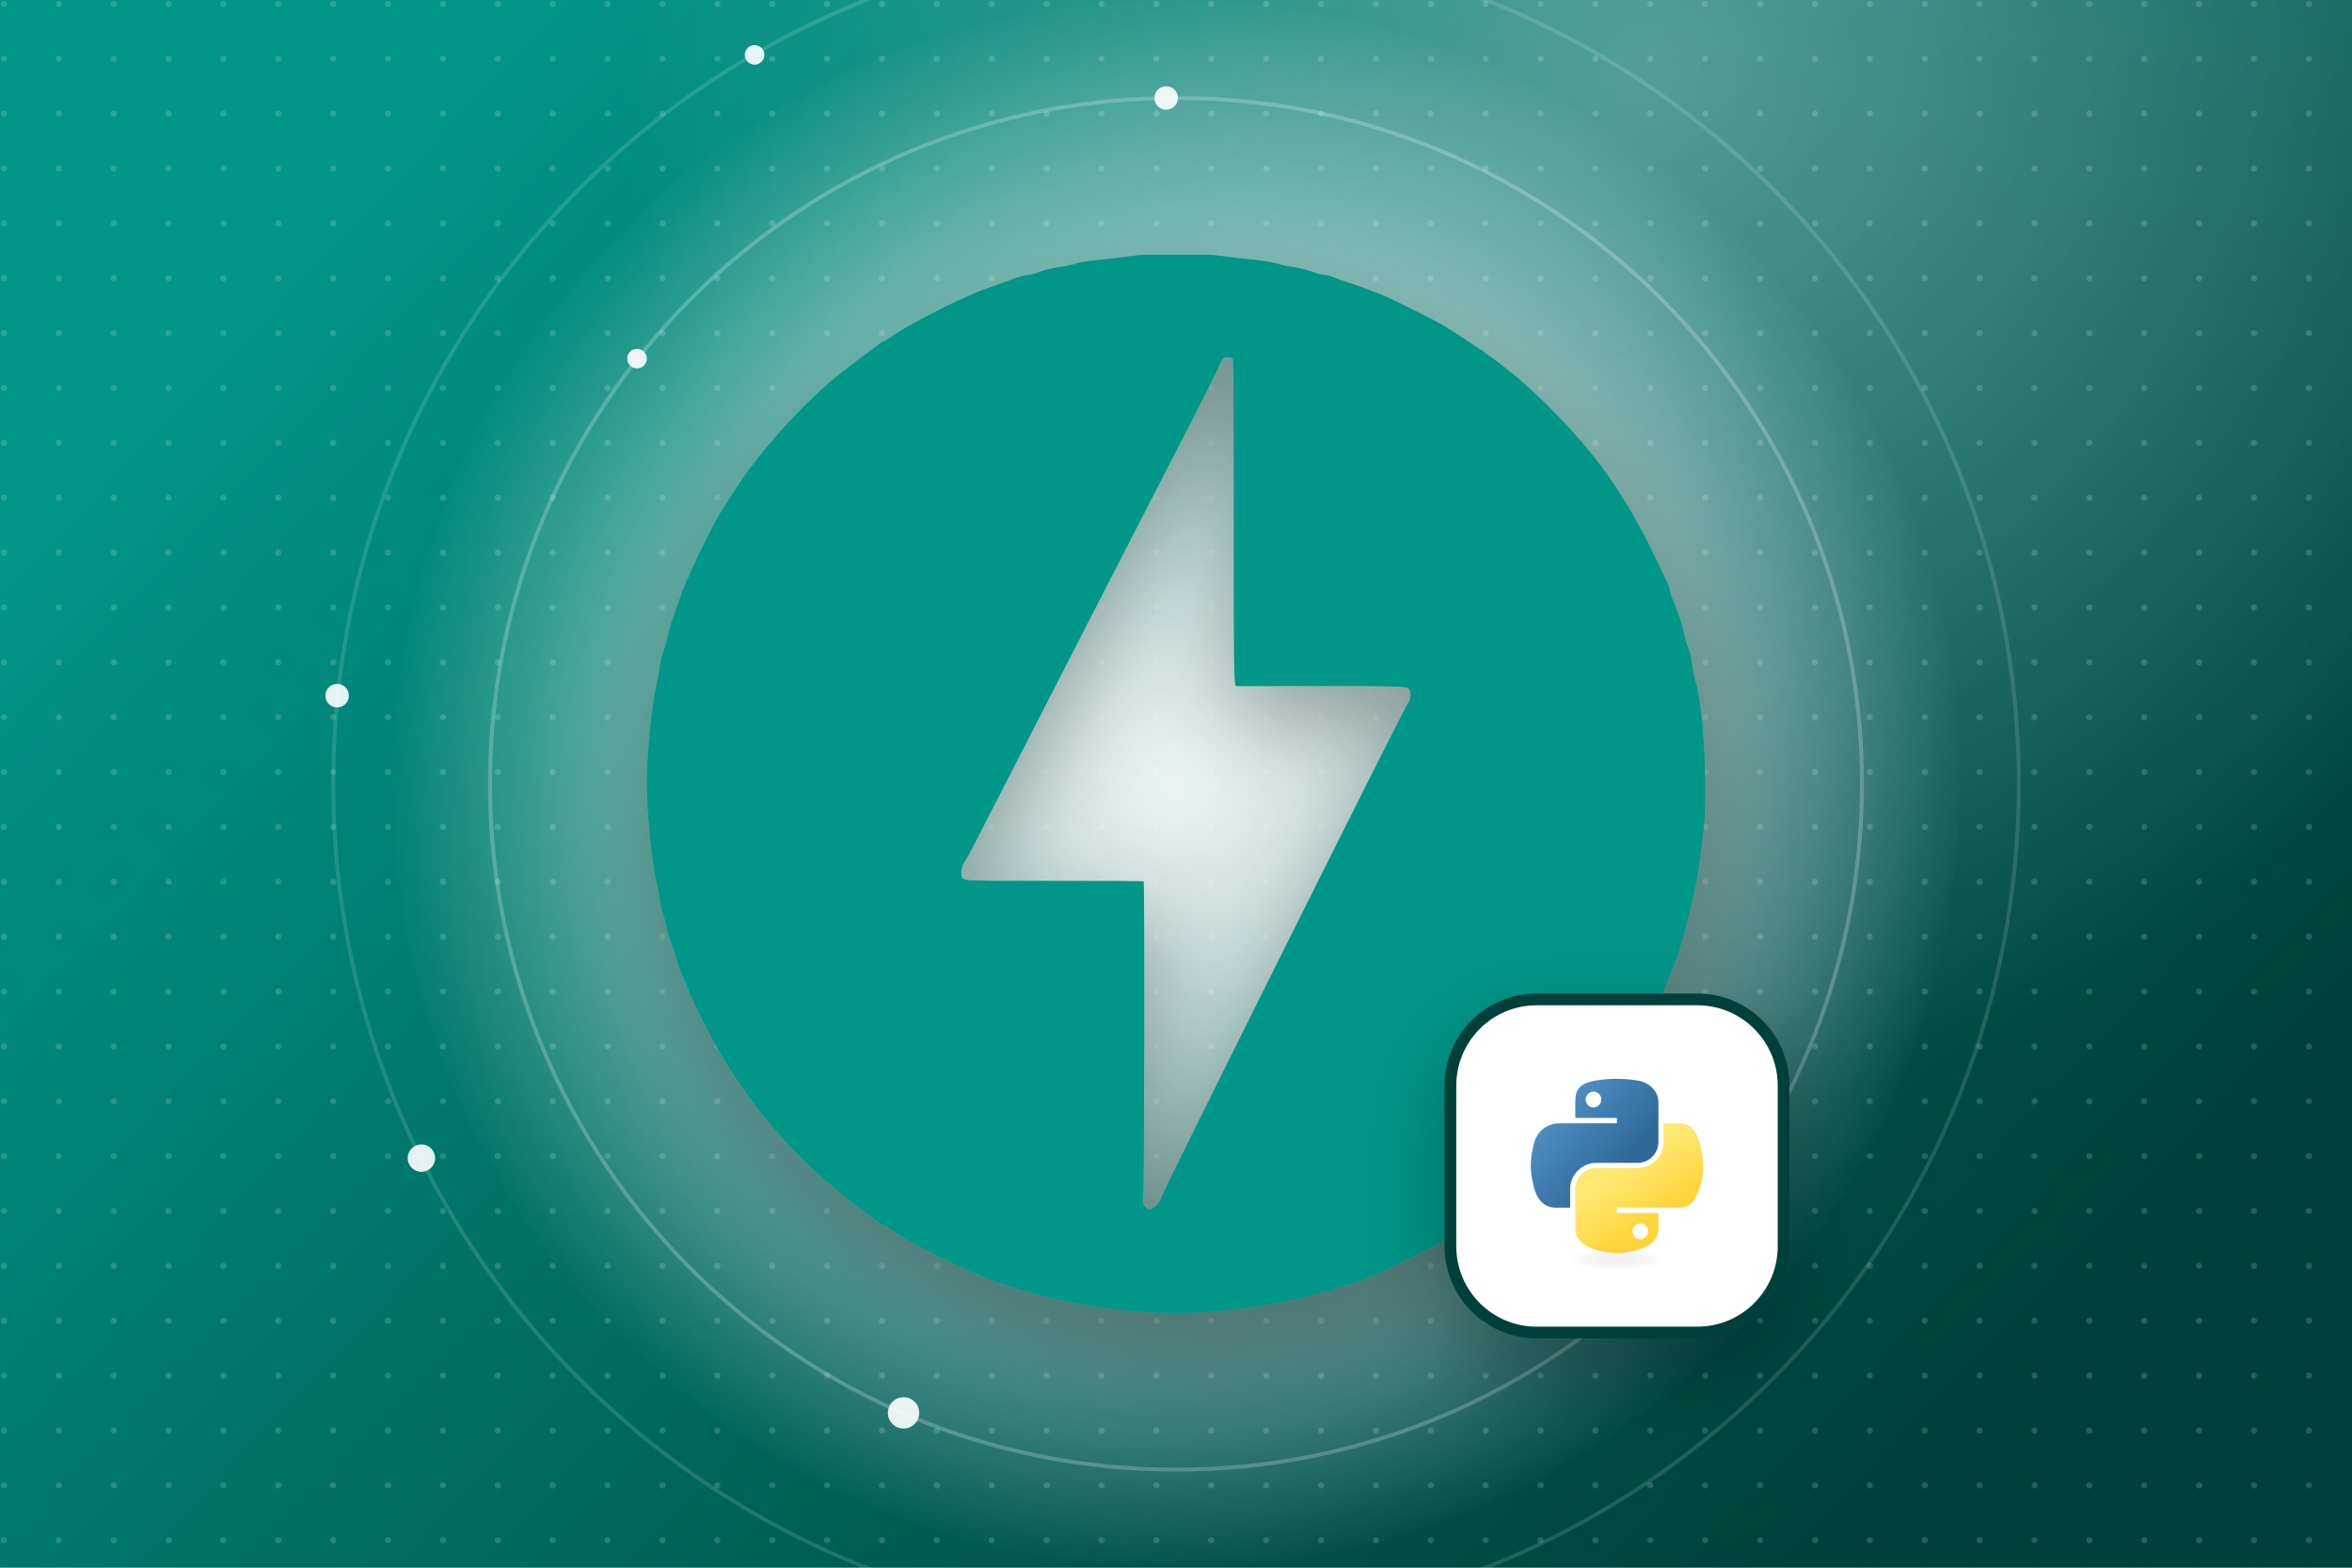
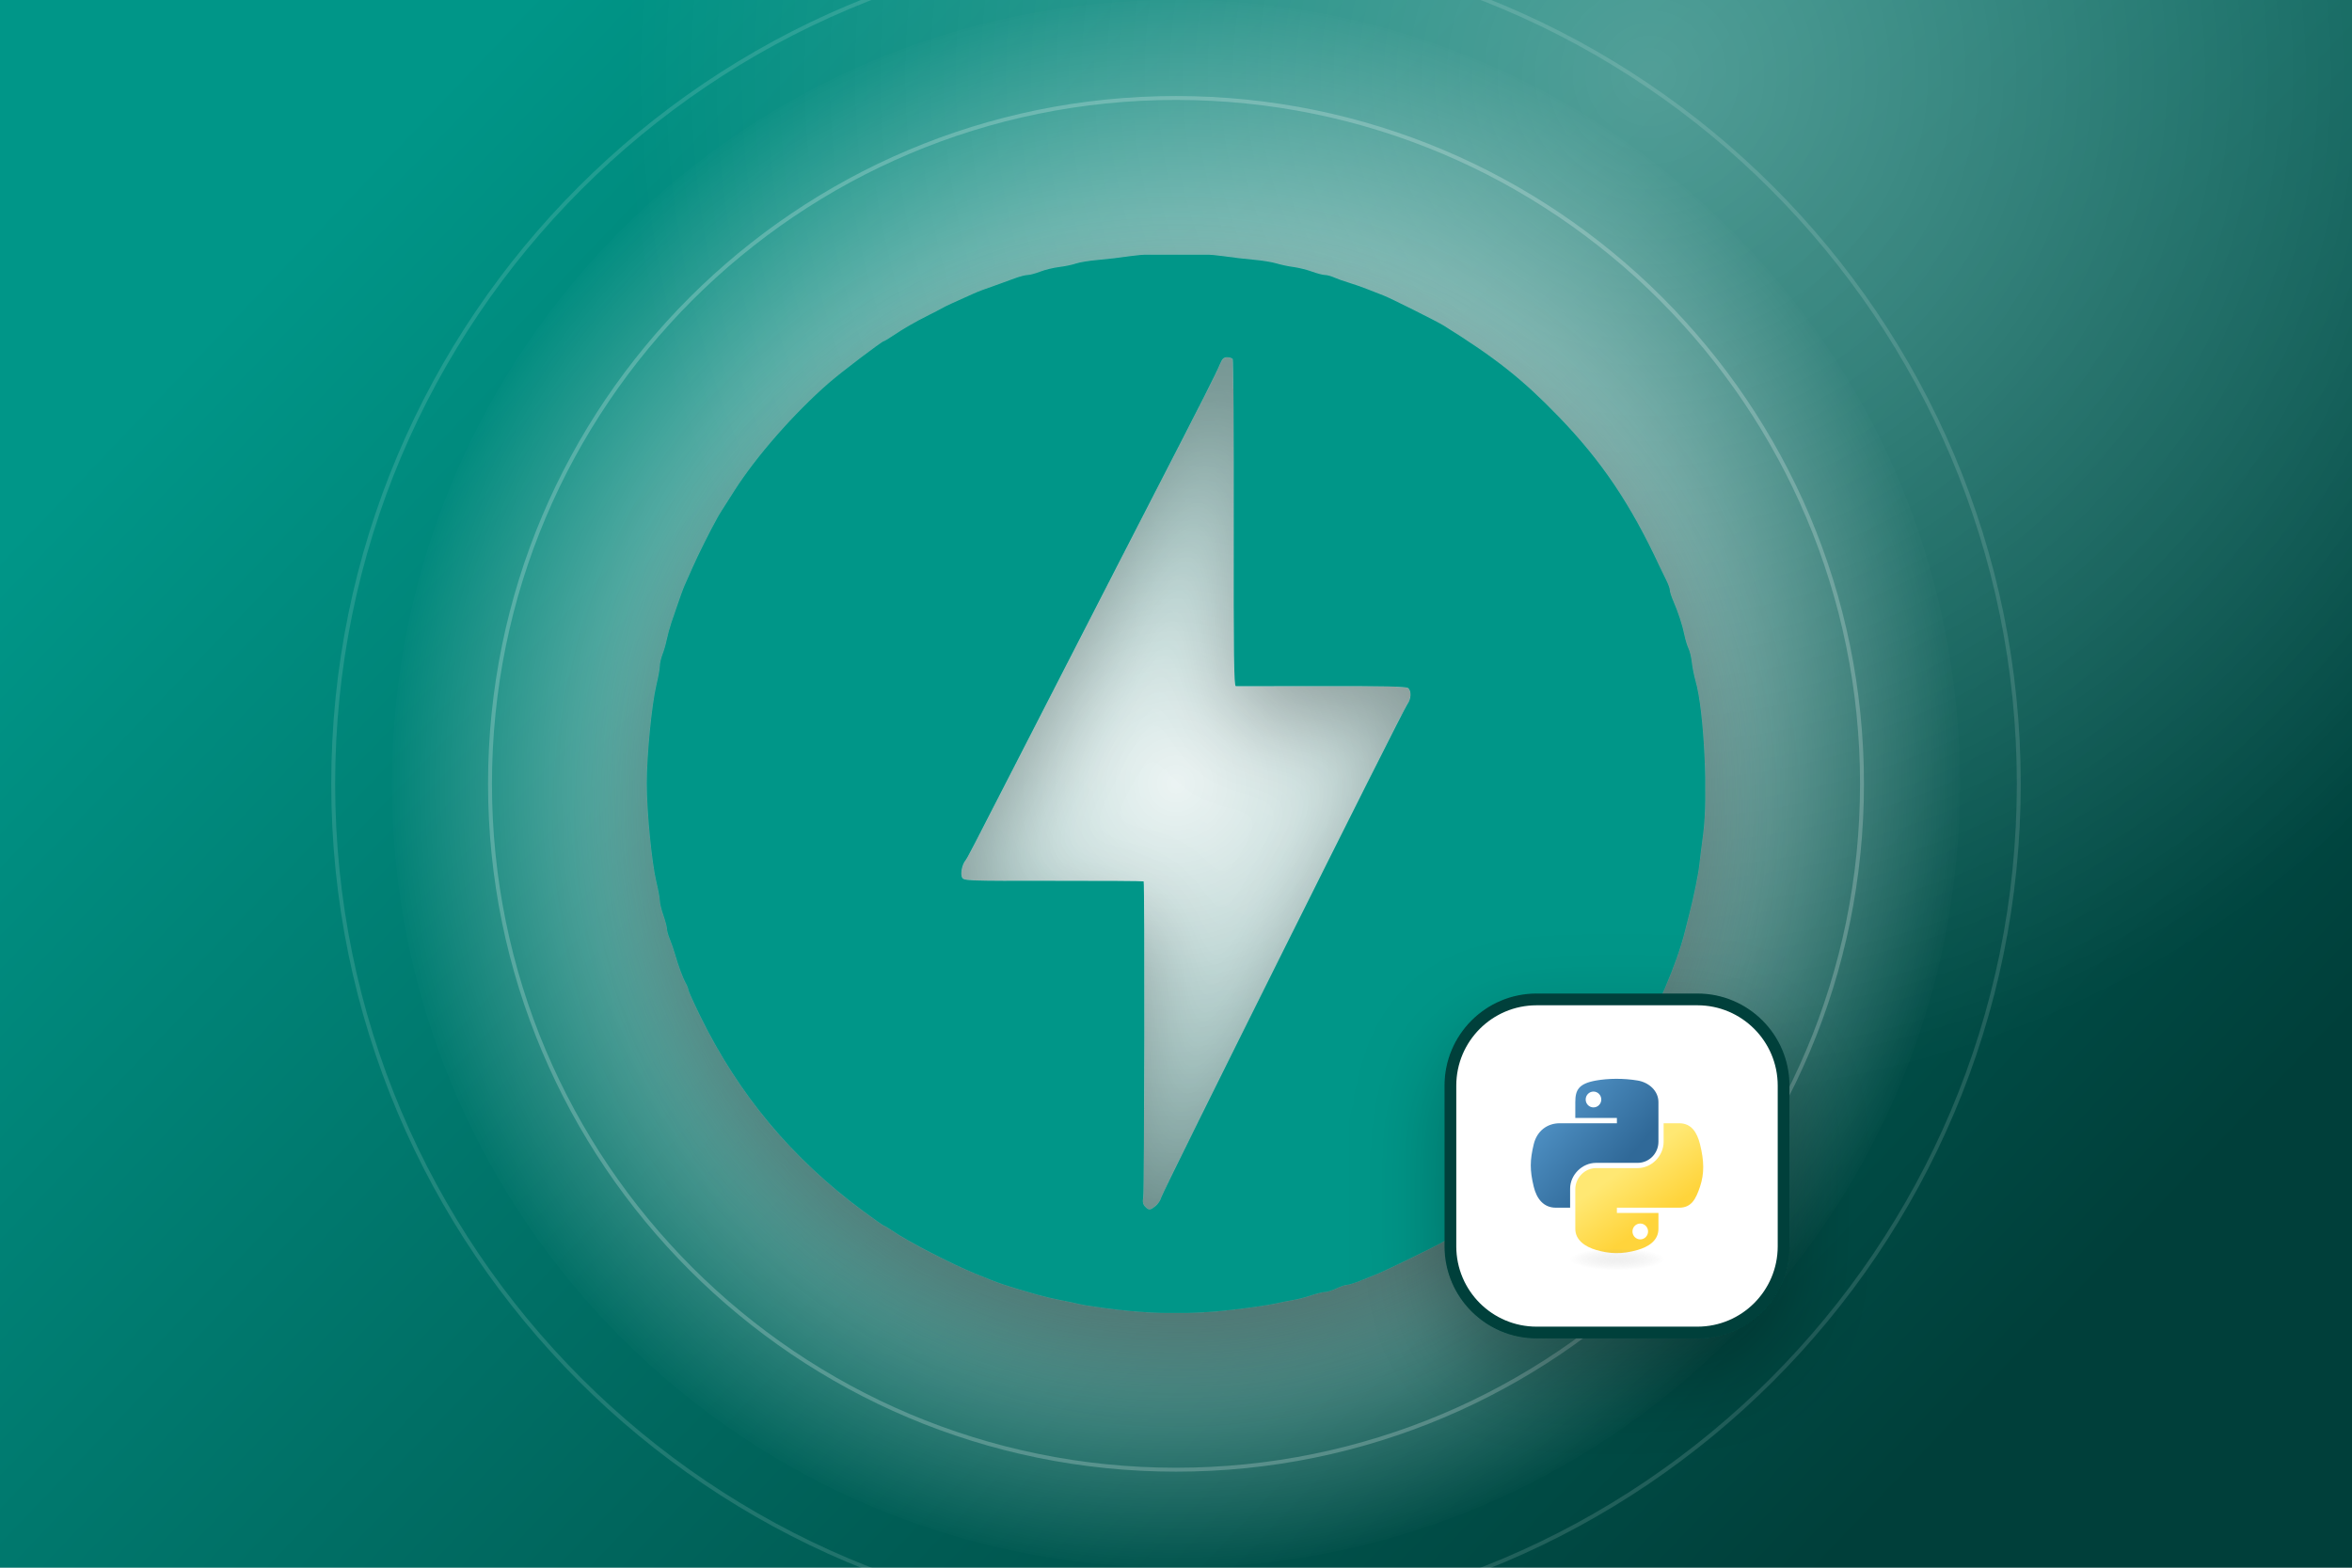
<svg xmlns="http://www.w3.org/2000/svg" viewBox="0 0 1200 800" width="1200" height="800">
  <defs>
    <linearGradient id="bg" gradientTransform="rotate(32 .5 .5)">
      <stop offset="0" stop-color="#009688" />
      <stop offset="1" stop-color="#003f3a" />
    </linearGradient>
    <radialGradient id="glow">
      <stop offset="0" stop-color="#fff" stop-opacity=".32" />
      <stop offset="1" stop-color="#fff" stop-opacity="0" />
    </radialGradient>
-     <pattern id="dots" width="28" height="28" patternUnits="userSpaceOnUse">
-       <circle cx="2" cy="2" r="1.6" fill="#fff" fill-opacity=".16" />
-     </pattern>
    <radialGradient id="spot">
      <stop offset="0" stop-color="#fff" stop-opacity=".92" />
      <stop offset=".55" stop-color="#fff" stop-opacity=".55" />
      <stop offset="1" stop-color="#fff" stop-opacity="0" />
    </radialGradient>
    <filter id="shadow" x="-40%" y="-40%" width="180%" height="180%">
      <feDropShadow dx="0" dy="18" stdDeviation="22" flood-color="#000" flood-opacity=".28" />
    </filter>
  </defs>
  <rect width="1200" height="800" fill="url(#bg)" />
-   <rect width="1200" height="800" fill="url(#dots)" />
  <circle cx="841" cy="40" r="520" fill="url(#glow)" />
  <circle cx="600" cy="400" r="400" fill="url(#spot)" />
  <circle cx="600" cy="400" r="350" fill="none" stroke="#fff" stroke-opacity="0.22" stroke-width="2" />
  <circle cx="600" cy="400" r="430" fill="none" stroke="#fff" stroke-opacity="0.13" stroke-width="2" />
-   <circle cx="215" cy="591" r="7" fill="#ffffff" fill-opacity=".9" />
-   <circle cx="325" cy="183" r="5" fill="#ffffff" fill-opacity=".9" />
-   <circle cx="595" cy="50" r="6" fill="#ffffff" fill-opacity=".9" />
-   <circle cx="461" cy="721" r="8" fill="#ffffff" fill-opacity=".9" />
-   <circle cx="385" cy="28" r="5" fill="#ffffff" fill-opacity=".9" />
-   <circle cx="172" cy="355" r="6" fill="#ffffff" fill-opacity=".9" />
  <g filter="url(#shadow)">
    <svg x="330" y="130" width="540" height="540" viewBox="0 0 128 128">
      <path d="M56.813 127.586c-1.903-.227-3.899-.52-4.434-.652a48.078 48.078 0 00-2.375-.5 36.042 36.042 0 01-2.703-.633c-4.145-1.188-4.442-1.285-7.567-2.563-2.875-1.172-8.172-3.91-9.984-5.156-.496-.344-.96-.621-1.031-.621-.07 0-1.23-.816-2.578-1.813-8.57-6.343-15.004-14.043-19.653-23.527-.8-1.629-1.453-3.074-1.453-3.21 0-.134-.144-.505-.32-.817-.363-.649-.88-2.047-1.297-3.492a20.047 20.047 0 00-.625-1.813c-.195-.46-.352-1.02-.352-1.246 0-.227-.195-.965-.433-1.645-.238-.675-.43-1.472-.43-1.77 0-.296-.187-1.32-.418-2.276C.598 73.492 0 67.379 0 63.953c0-3.422.598-9.535 1.16-11.894.23-.957.418-2 .418-2.32 0-.321.145-.95.32-1.4.18-.448.41-1.253.516-1.788.11-.535.36-1.457.563-2.055l.59-1.726c.433-1.293.835-2.387 1.027-2.813.11-.238.539-1.21.957-2.16.676-1.535 2.125-4.43 2.972-5.945.309-.555.426-.739 2.098-3.352 2.649-4.148 7.176-9.309 11.39-12.988 1.485-1.297 6.446-5.063 6.669-5.063.062 0 .53-.281 1.043-.625 1.347-.902 2.668-1.668 4.39-2.531a53.06 53.06 0 001.836-.953c.285-.164.82-.41 3.567-1.64.605-.27 1.257-.516 3.136-1.173.414-.144 1.246-.449 1.84-.672.598-.222 1.301-.406 1.563-.406.258 0 .937-.18 1.508-.402.57-.223 1.605-.477 2.304-.563.696-.082 1.621-.277 2.055-.43.43-.148 1.61-.34 2.621-.425a72.572 72.572 0 003.941-.465c2.688-.394 8.532-.394 11.192 0a75.02 75.02 0 003.781.445c.953.079 2.168.278 2.703.442.535.16 1.461.36 2.055.433.594.079 1.594.325 2.222.551.63.23 1.344.414 1.59.414s.754.137 1.125.309c.375.168 1.168.449 1.766.625.594.18 1.613.535 2.27.797.652.261 1.527.605 1.945.761.77.29 6.46 3.137 7.234 3.622 6.281 3.917 9.512 6.476 13.856 10.964 5.238 5.414 8.715 10.57 12.254 18.16.25.536.632 1.329.851 1.758.215.434.395.942.395 1.13 0 .19.18.76.402 1.269.602 1.383 1.117 2.957 1.36 4.16.12.59.343 1.32.495 1.621.153.3.332 1.063.403 1.688.07.624.277 1.648.453 2.269 1.02 3.531 1.527 13.934.91 18.535-.183 1.367-.39 3.02-.46 3.672-.118 1.117-.708 4.004-1.212 5.945l-.52 2.055c-.98 3.957-3.402 9.594-6.359 14.809-1.172 2.07-5.101 7.668-5.843 8.324-.067.058-.399.45-.735.863-.336.418-1.414 1.586-2.39 2.594-4.301 4.441-7.77 7.187-13.86 10.969-.722.449-6.847 3.441-7.992 3.906-.594.238-1.586.64-2.203.89-.613.247-1.297.454-1.512.458-.215.003-.781.195-1.258.425-.476.23-1.082.422-1.351.426-.266.004-1.043.192-1.727.418-.683.23-1.633.477-2.11.55-.476.075-1.495.278-2.269.45-.773.172-3.11.508-5.187.746a59.06 59.06 0 01-13.945-.031zm4.703-12.5c.3-.234.609-.7.691-1.027.18-.723 29.234-58.97 29.781-59.7.461-.617.504-1.605.082-1.953-.222-.187-3.004-.246-10.43-.234-5.57.012-10.253.016-10.406.012-.226-.008-.273-3.73-.25-19.672.016-10.817-.035-19.766-.113-19.89-.078-.126-.383-.227-.68-.227-.418 0-.613.18-.87.808-.485 1.168-1.825 3.82-8.348 16.485a3554.569 3554.569 0 00-4.055 7.89c-1.156 2.262-2.98 5.813-4.047 7.89a8751.248 8751.248 0 00-8.598 16.759c-4.933 9.636-5.53 10.785-5.742 11.039-.41.496-.633 1.64-.402 2.07.21.394.629.41 11.043.394 5.953-.007 10.863.024 10.914.07.137.141.086 37.31-.055 38.196-.093.582-.031.89.235 1.156.46.461.586.457 1.25-.066zm0 0" fill="#049688" />
    </svg>
  </g>
  <rect x="740" y="510" width="170" height="170" rx="44" fill="#fff" stroke="#003f3a" stroke-width="6" filter="url(#shadow)" />
  <svg x="770" y="540" width="110" height="110" viewBox="0 0 128 128">
    <linearGradient id="b-python-original-a" gradientUnits="userSpaceOnUse" x1="70.252" y1="1237.476" x2="170.659" y2="1151.089" gradientTransform="matrix(.563 0 0 -.568 -29.215 707.817)">
      <stop offset="0" stop-color="#5A9FD4" />
      <stop offset="1" stop-color="#306998" />
    </linearGradient>
    <linearGradient id="b-python-original-b" gradientUnits="userSpaceOnUse" x1="209.474" y1="1098.811" x2="173.62" y2="1149.537" gradientTransform="matrix(.563 0 0 -.568 -29.215 707.817)">
      <stop offset="0" stop-color="#FFD43B" />
      <stop offset="1" stop-color="#FFE873" />
    </linearGradient>
    <path fill="url(#b-python-original-a)" d="M63.391 1.988c-4.222.02-8.252.379-11.8 1.007-10.45 1.846-12.346 5.71-12.346 12.837v9.411h24.693v3.137H29.977c-7.176 0-13.46 4.313-15.426 12.521-2.268 9.405-2.368 15.275 0 25.096 1.755 7.311 5.947 12.519 13.124 12.519h8.491V67.234c0-8.151 7.051-15.34 15.426-15.34h24.665c6.866 0 12.346-5.654 12.346-12.548V15.833c0-6.693-5.646-11.72-12.346-12.837-4.244-.706-8.645-1.027-12.866-1.008zM50.037 9.557c2.55 0 4.634 2.117 4.634 4.721 0 2.593-2.083 4.69-4.634 4.69-2.56 0-4.633-2.097-4.633-4.69-.001-2.604 2.073-4.721 4.633-4.721z" transform="translate(0 10.26)" />
    <path fill="url(#b-python-original-b)" d="M91.682 28.38v10.966c0 8.5-7.208 15.655-15.426 15.655H51.591c-6.756 0-12.346 5.783-12.346 12.549v23.515c0 6.691 5.818 10.628 12.346 12.547 7.816 2.297 15.312 2.713 24.665 0 6.216-1.801 12.346-5.423 12.346-12.547v-9.412H63.938v-3.138h37.012c7.176 0 9.852-5.005 12.348-12.519 2.578-7.735 2.467-15.174 0-25.096-1.774-7.145-5.161-12.521-12.348-12.521h-9.268zM77.809 87.927c2.561 0 4.634 2.097 4.634 4.692 0 2.602-2.074 4.719-4.634 4.719-2.55 0-4.633-2.117-4.633-4.719 0-2.595 2.083-4.692 4.633-4.692z" transform="translate(0 10.26)" />
    <radialGradient id="b-python-original-c" cx="1825.678" cy="444.45" r="26.743" gradientTransform="matrix(0 -.24 -1.055 0 532.979 557.576)" gradientUnits="userSpaceOnUse">
      <stop offset="0" stop-color="#B8B8B8" stop-opacity=".498" />
      <stop offset="1" stop-color="#7F7F7F" stop-opacity="0" />
    </radialGradient>
    <path opacity=".444" fill="url(#b-python-original-c)" d="M97.309 119.597c0 3.543-14.816 6.416-33.091 6.416-18.276 0-33.092-2.873-33.092-6.416 0-3.544 14.815-6.417 33.092-6.417 18.275 0 33.091 2.872 33.091 6.417z" />
  </svg>
</svg>
